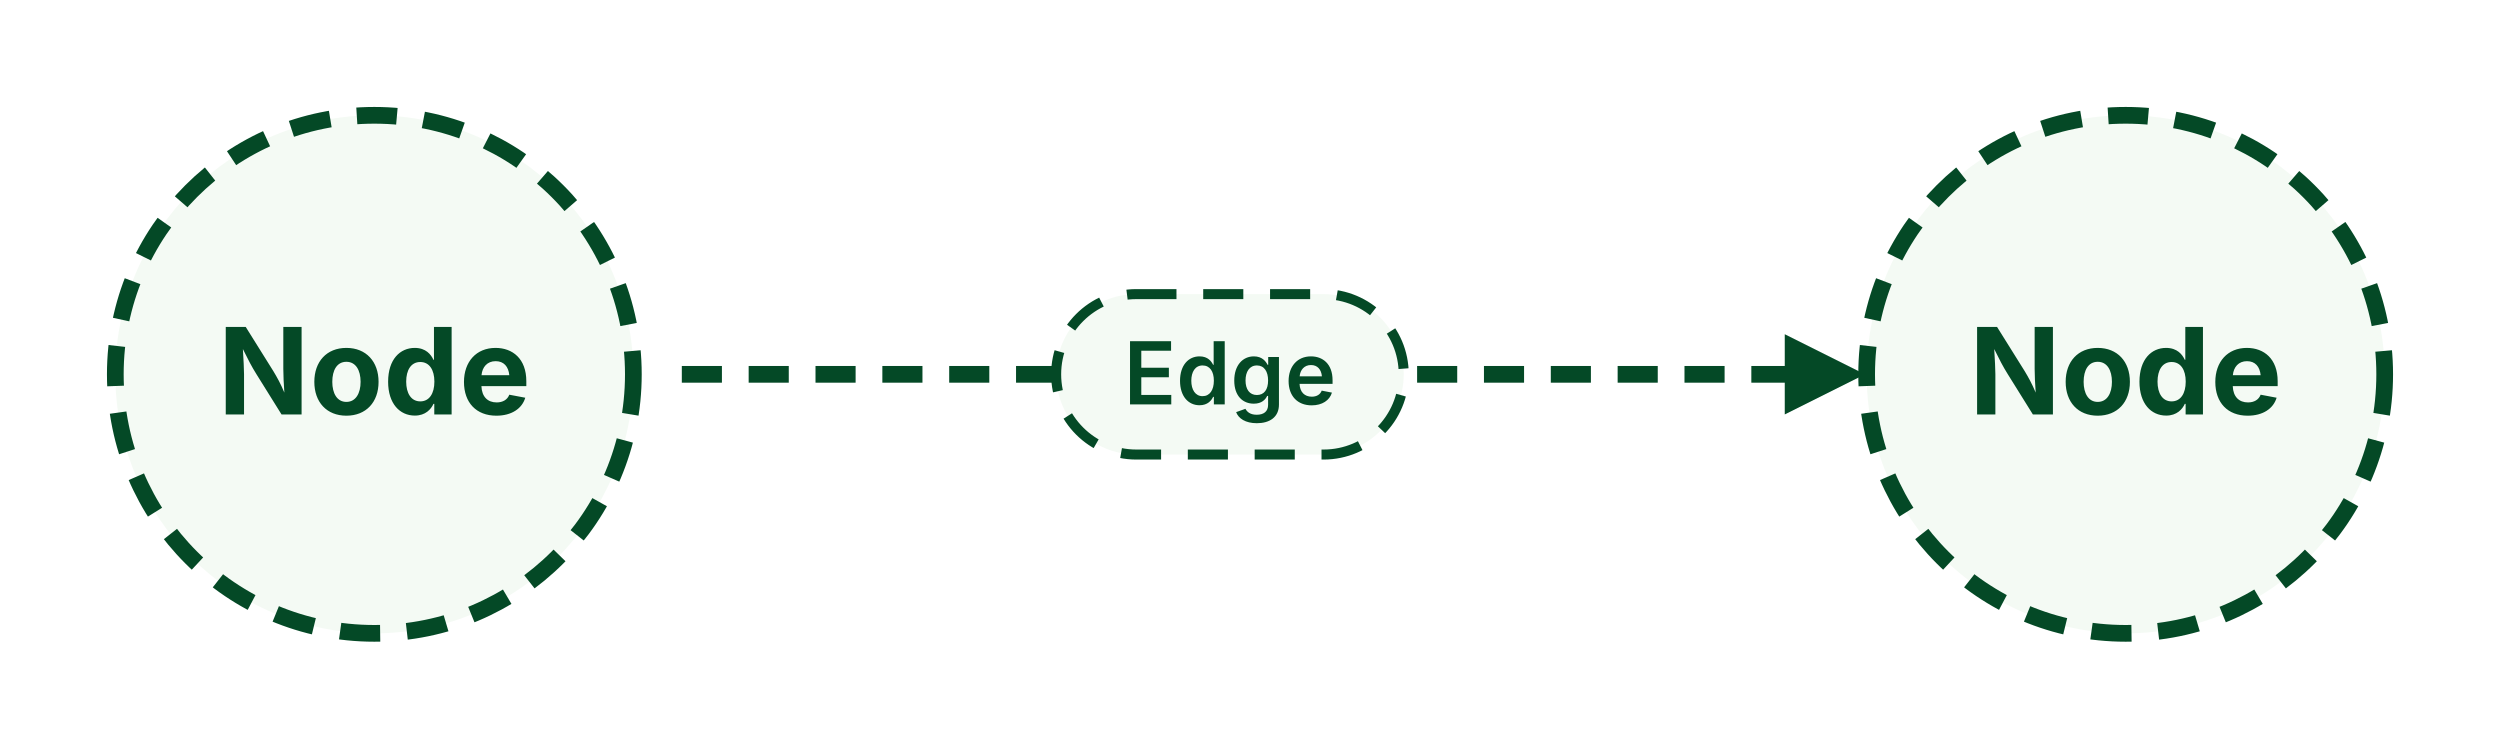
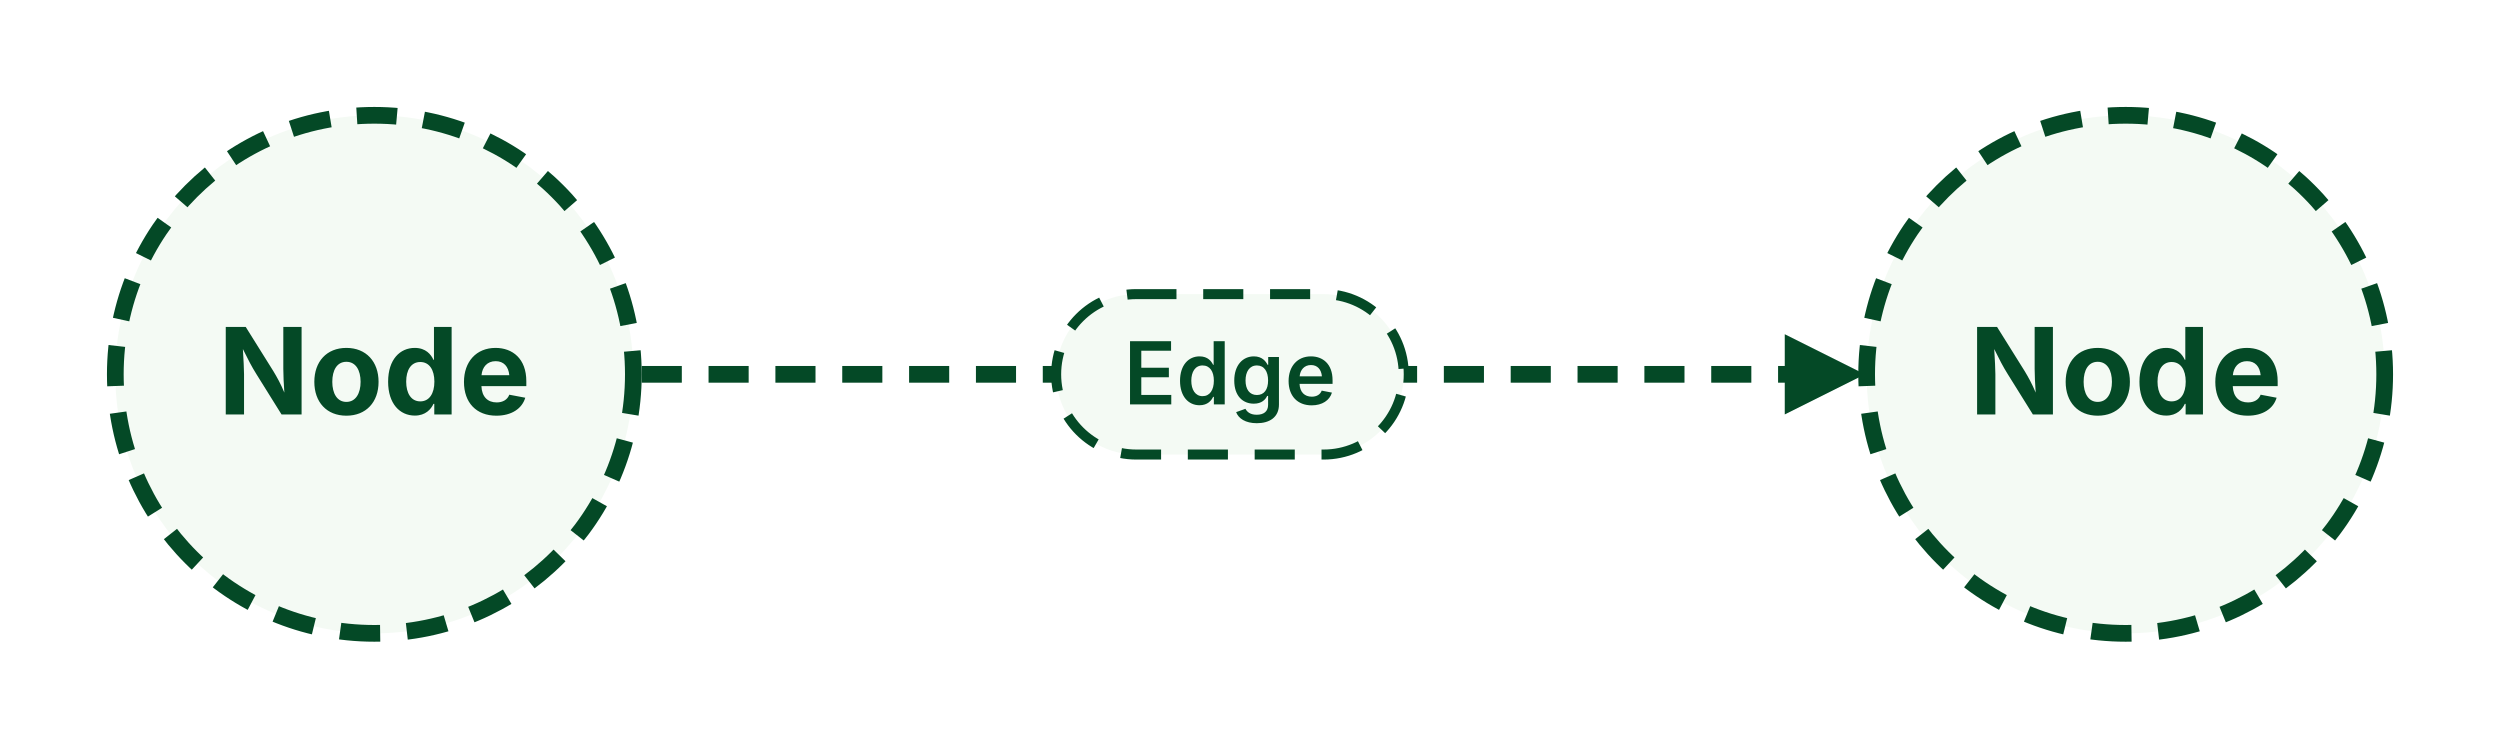
<svg xmlns="http://www.w3.org/2000/svg" viewBox="-12 -11 374 112" width="374" height="112" role="img" aria-labelledby="data-model-graph-relation-abstract-edge-t data-model-graph-relation-abstract-edge-d">
  <defs>
    <marker id="data-model-graph-relation-abstract-edge-m" markerWidth="12" markerHeight="12" refX="2" refY="6" orient="auto" markerUnits="userSpaceOnUse">
      <path d="M0,0 L12,6 L0,12 z" fill="#044926" />
    </marker>
  </defs>
-   <line x1="90.0" y1="45.0" x2="257.0" y2="45.0" stroke="#044926" stroke-width="2.5" stroke-dasharray="6 4" marker-end="url(#data-model-graph-relation-abstract-edge-m)" />
+   <line x1="84.0" y1="45.0" x2="257.0" y2="45.0" stroke="#044926" stroke-width="2.5" stroke-dasharray="6 4" marker-end="url(#data-model-graph-relation-abstract-edge-m)" />
  <g transform="translate(172.0 45.0) rotate(0.0)">
    <rect x="-26.0" y="-12" width="52" height="24" rx="12" fill="#f4faf4" stroke="#044926" stroke-width="1.5" stroke-dasharray="6 4" />
    <text x="0.0" y="4.5" text-anchor="middle" font-size="13" font-weight="600" fill="#044926" font-family="Inter, -apple-system, BlinkMacSystemFont, 'Segoe UI', Helvetica, Arial, sans-serif">Edge</text>
  </g>
  <circle cx="44" cy="45" r="38.75" fill="#f4faf4" stroke="#044926" stroke-width="2.5" stroke-dasharray="6 4" />
  <text x="44.0" y="51.0" text-anchor="middle" font-size="18" font-weight="700" fill="#044926" font-family="Urbanist, Inter, -apple-system, BlinkMacSystemFont, 'Segoe UI', Helvetica, Arial, sans-serif">Node</text>
  <circle cx="306" cy="45" r="38.75" fill="#f4faf4" stroke="#044926" stroke-width="2.5" stroke-dasharray="6 4" />
  <text x="306.0" y="51.0" text-anchor="middle" font-size="18" font-weight="700" fill="#044926" font-family="Urbanist, Inter, -apple-system, BlinkMacSystemFont, 'Segoe UI', Helvetica, Arial, sans-serif">Node</text>
</svg>
